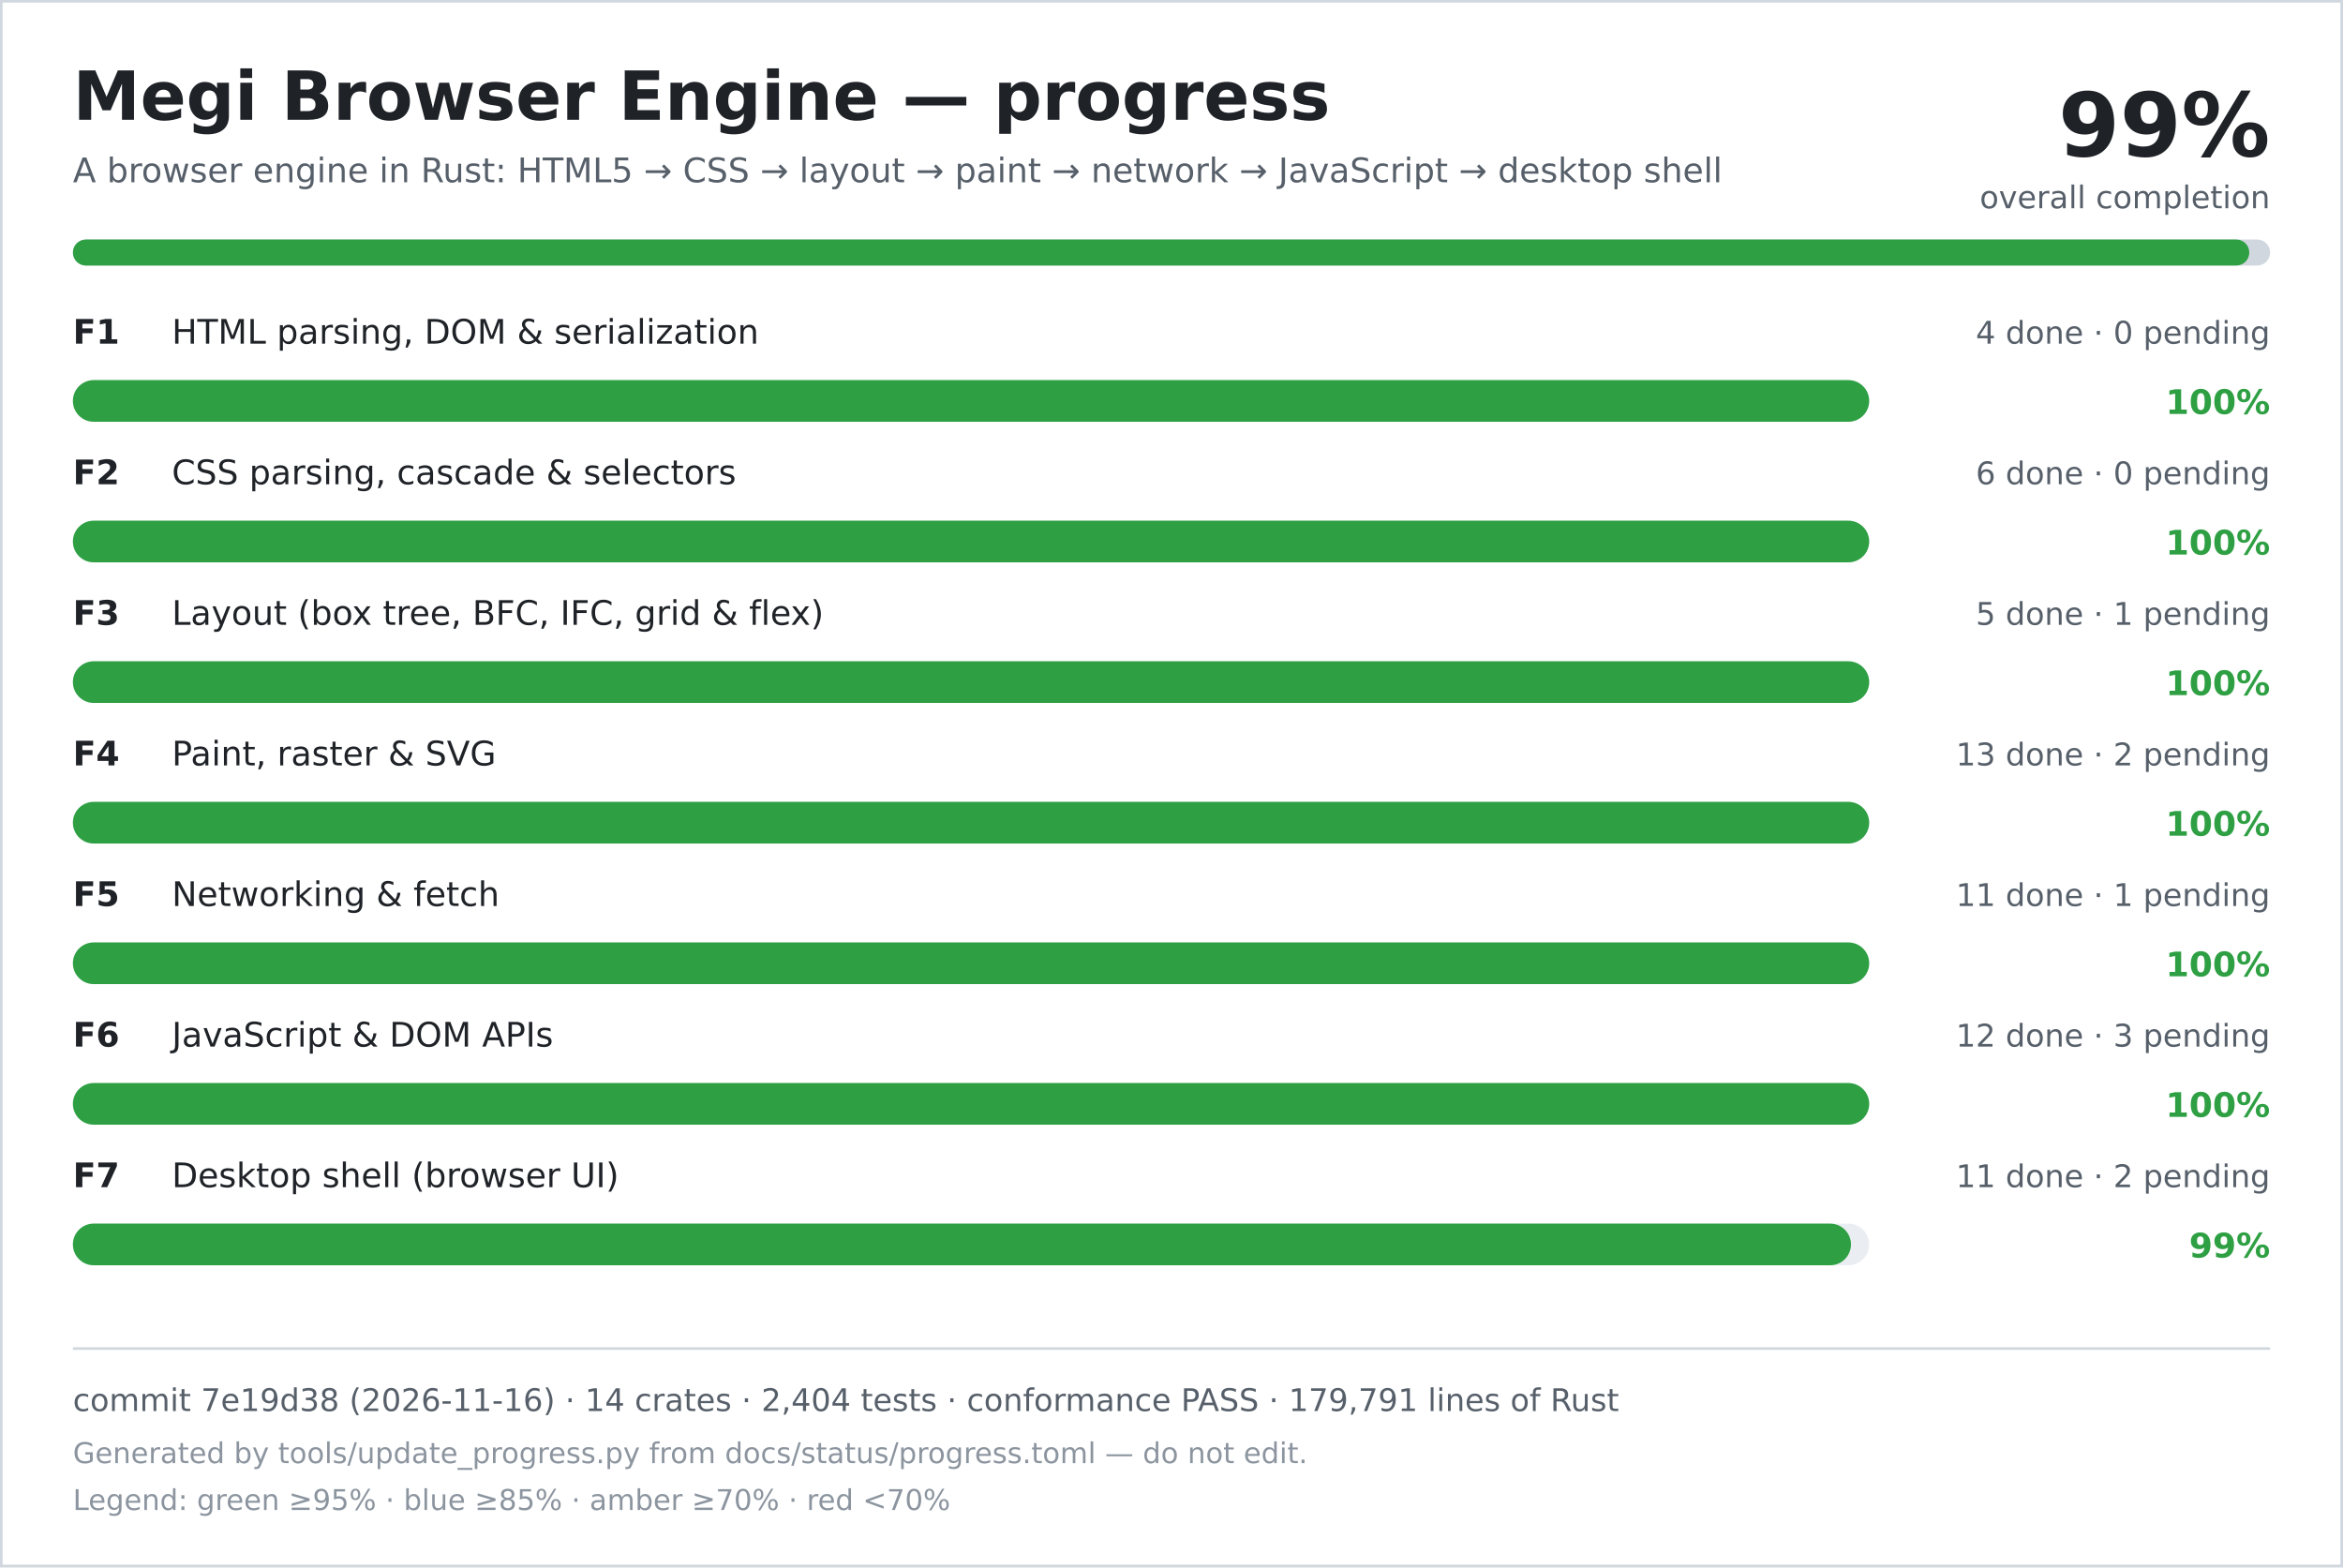
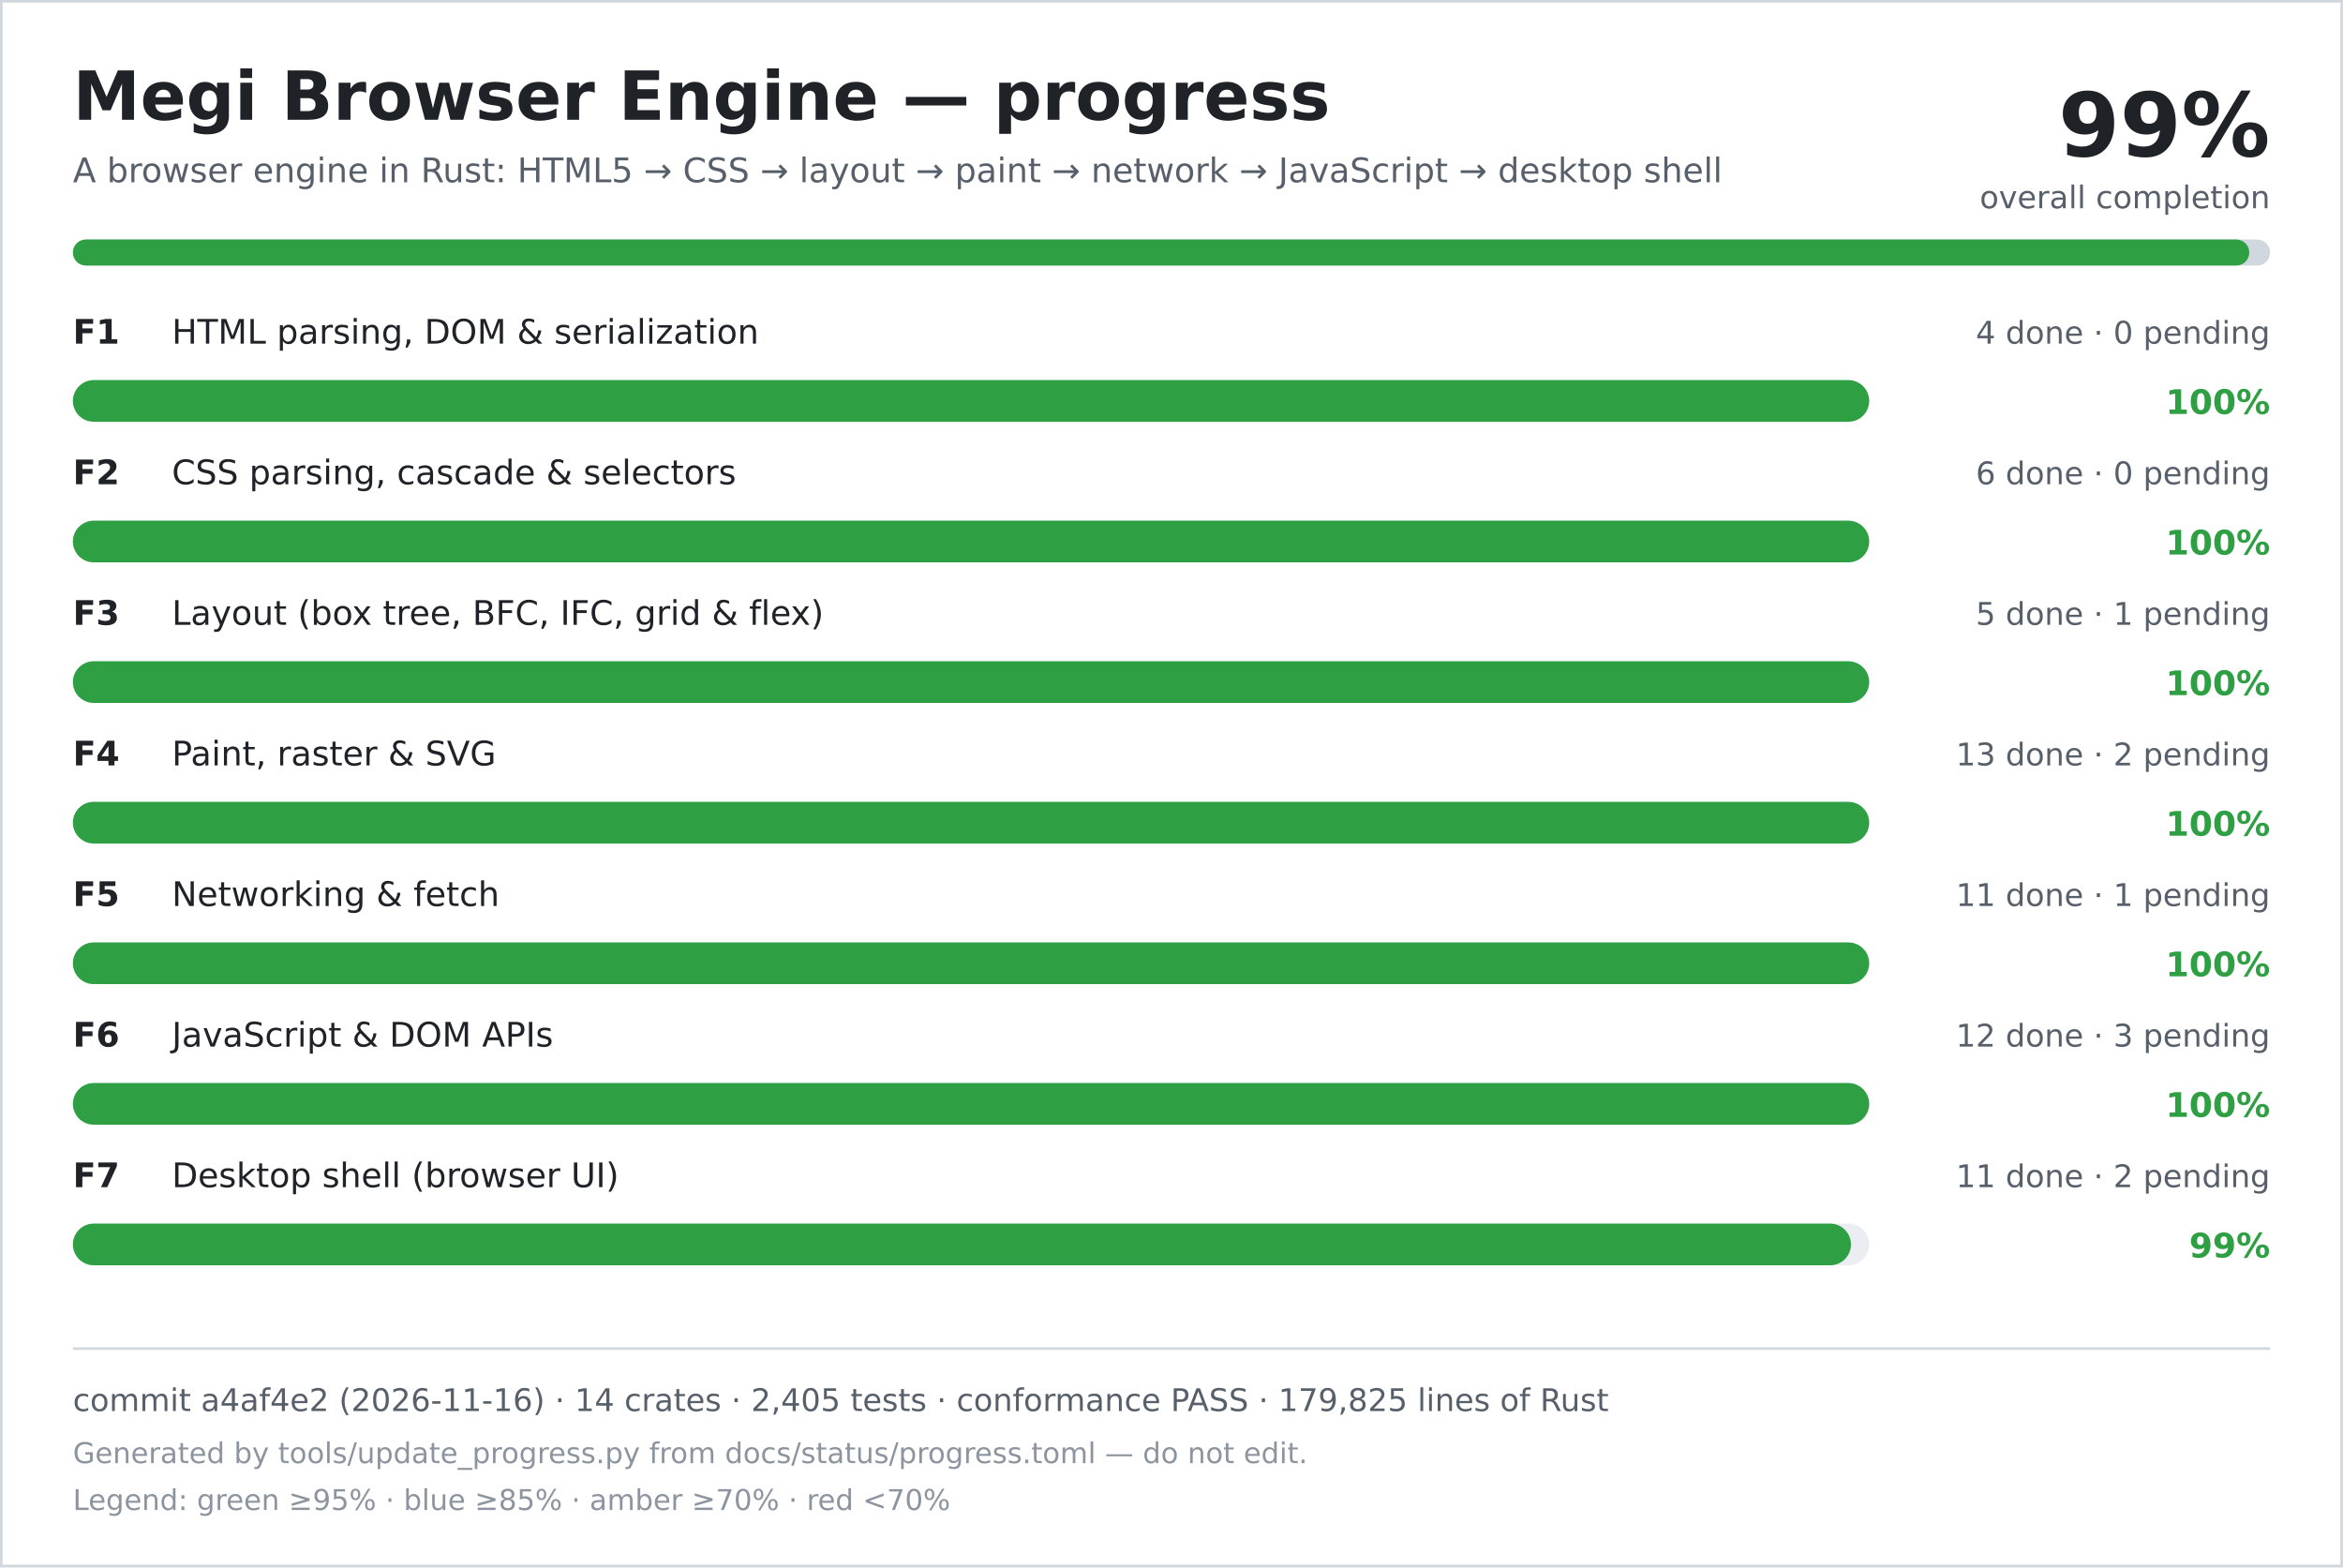
<svg xmlns="http://www.w3.org/2000/svg" width="900" height="602" viewBox="0 0 900 602" role="img" aria-labelledby="title desc">
  <rect width="900" height="602" fill="#ffffff" />
  <rect x="0.5" y="0.5" width="899" height="601" fill="none" stroke="#d0d7de" />
  <text x="28" y="46" font-family="DejaVu Sans, Verdana, sans-serif" font-size="26" font-weight="700" fill="#1f2328">Megi Browser Engine — progress</text>
  <text x="28" y="70" font-family="DejaVu Sans, Verdana, sans-serif" font-size="13" fill="#57606a">A browser engine in Rust: HTML5 → CSS → layout → paint → network → JavaScript → desktop shell</text>
  <text x="872" y="60" text-anchor="end" font-family="DejaVu Sans, Verdana, sans-serif" font-size="34" font-weight="700" fill="#1f2328">99%</text>
  <text x="872" y="80" text-anchor="end" font-family="DejaVu Sans, Verdana, sans-serif" font-size="12" fill="#57606a">overall completion</text>
  <rect x="28" y="92" width="844" height="10" rx="5" fill="#d0d7de" />
  <rect x="28" y="92" width="836" height="10" rx="5" fill="#2ea043" />
  <text x="28" y="132" font-family="DejaVu Sans, Verdana, sans-serif" font-size="13" font-weight="700" fill="#1f2328">F1</text>
  <text x="66" y="132" font-family="DejaVu Sans, Verdana, sans-serif" font-size="13" fill="#1f2328">HTML parsing, DOM &amp; serialization</text>
  <text x="872" y="132" text-anchor="end" font-family="DejaVu Sans, Verdana, sans-serif" font-size="12" fill="#57606a">4 done · 0 pending</text>
  <rect x="28" y="146" width="690" height="16" rx="8" fill="#eaeef2" />
  <rect x="28" y="146" width="690" height="16" rx="8" fill="#2ea043" />
  <text x="872" y="159" text-anchor="end" font-family="DejaVu Sans, Verdana, sans-serif" font-size="13" font-weight="700" fill="#2ea043">100%</text>
  <text x="28" y="186" font-family="DejaVu Sans, Verdana, sans-serif" font-size="13" font-weight="700" fill="#1f2328">F2</text>
  <text x="66" y="186" font-family="DejaVu Sans, Verdana, sans-serif" font-size="13" fill="#1f2328">CSS parsing, cascade &amp; selectors</text>
  <text x="872" y="186" text-anchor="end" font-family="DejaVu Sans, Verdana, sans-serif" font-size="12" fill="#57606a">6 done · 0 pending</text>
  <rect x="28" y="200" width="690" height="16" rx="8" fill="#eaeef2" />
  <rect x="28" y="200" width="690" height="16" rx="8" fill="#2ea043" />
  <text x="872" y="213" text-anchor="end" font-family="DejaVu Sans, Verdana, sans-serif" font-size="13" font-weight="700" fill="#2ea043">100%</text>
  <text x="28" y="240" font-family="DejaVu Sans, Verdana, sans-serif" font-size="13" font-weight="700" fill="#1f2328">F3</text>
  <text x="66" y="240" font-family="DejaVu Sans, Verdana, sans-serif" font-size="13" fill="#1f2328">Layout (box tree, BFC, IFC, grid &amp; flex)</text>
  <text x="872" y="240" text-anchor="end" font-family="DejaVu Sans, Verdana, sans-serif" font-size="12" fill="#57606a">5 done · 1 pending</text>
  <rect x="28" y="254" width="690" height="16" rx="8" fill="#eaeef2" />
  <rect x="28" y="254" width="690" height="16" rx="8" fill="#2ea043" />
  <text x="872" y="267" text-anchor="end" font-family="DejaVu Sans, Verdana, sans-serif" font-size="13" font-weight="700" fill="#2ea043">100%</text>
  <text x="28" y="294" font-family="DejaVu Sans, Verdana, sans-serif" font-size="13" font-weight="700" fill="#1f2328">F4</text>
  <text x="66" y="294" font-family="DejaVu Sans, Verdana, sans-serif" font-size="13" fill="#1f2328">Paint, raster &amp; SVG</text>
  <text x="872" y="294" text-anchor="end" font-family="DejaVu Sans, Verdana, sans-serif" font-size="12" fill="#57606a">13 done · 2 pending</text>
  <rect x="28" y="308" width="690" height="16" rx="8" fill="#eaeef2" />
  <rect x="28" y="308" width="690" height="16" rx="8" fill="#2ea043" />
  <text x="872" y="321" text-anchor="end" font-family="DejaVu Sans, Verdana, sans-serif" font-size="13" font-weight="700" fill="#2ea043">100%</text>
  <text x="28" y="348" font-family="DejaVu Sans, Verdana, sans-serif" font-size="13" font-weight="700" fill="#1f2328">F5</text>
  <text x="66" y="348" font-family="DejaVu Sans, Verdana, sans-serif" font-size="13" fill="#1f2328">Networking &amp; fetch</text>
  <text x="872" y="348" text-anchor="end" font-family="DejaVu Sans, Verdana, sans-serif" font-size="12" fill="#57606a">11 done · 1 pending</text>
  <rect x="28" y="362" width="690" height="16" rx="8" fill="#eaeef2" />
  <rect x="28" y="362" width="690" height="16" rx="8" fill="#2ea043" />
  <text x="872" y="375" text-anchor="end" font-family="DejaVu Sans, Verdana, sans-serif" font-size="13" font-weight="700" fill="#2ea043">100%</text>
  <text x="28" y="402" font-family="DejaVu Sans, Verdana, sans-serif" font-size="13" font-weight="700" fill="#1f2328">F6</text>
  <text x="66" y="402" font-family="DejaVu Sans, Verdana, sans-serif" font-size="13" fill="#1f2328">JavaScript &amp; DOM APIs</text>
  <text x="872" y="402" text-anchor="end" font-family="DejaVu Sans, Verdana, sans-serif" font-size="12" fill="#57606a">12 done · 3 pending</text>
  <rect x="28" y="416" width="690" height="16" rx="8" fill="#eaeef2" />
  <rect x="28" y="416" width="690" height="16" rx="8" fill="#2ea043" />
  <text x="872" y="429" text-anchor="end" font-family="DejaVu Sans, Verdana, sans-serif" font-size="13" font-weight="700" fill="#2ea043">100%</text>
  <text x="28" y="456" font-family="DejaVu Sans, Verdana, sans-serif" font-size="13" font-weight="700" fill="#1f2328">F7</text>
  <text x="66" y="456" font-family="DejaVu Sans, Verdana, sans-serif" font-size="13" fill="#1f2328">Desktop shell (browser UI)</text>
  <text x="872" y="456" text-anchor="end" font-family="DejaVu Sans, Verdana, sans-serif" font-size="12" fill="#57606a">11 done · 2 pending</text>
  <rect x="28" y="470" width="690" height="16" rx="8" fill="#eaeef2" />
  <rect x="28" y="470" width="683" height="16" rx="8" fill="#2ea043" />
  <text x="872" y="483" text-anchor="end" font-family="DejaVu Sans, Verdana, sans-serif" font-size="13" font-weight="700" fill="#2ea043">99%</text>
  <line x1="28" y1="518" x2="872" y2="518" stroke="#d0d7de" />
-   <text x="28" y="542" font-family="DejaVu Sans, Verdana, sans-serif" font-size="12" fill="#57606a">commit 7e19d38 (2026-11-16) · 14 crates · 2,404 tests · conformance PASS · 179,791 lines of Rust</text>
+   <text x="28" y="542" font-family="DejaVu Sans, Verdana, sans-serif" font-size="12" fill="#57606a">commit a4af4e2 (2026-11-16) · 14 crates · 2,405 tests · conformance PASS · 179,825 lines of Rust</text>
  <text x="28" y="562" font-family="DejaVu Sans, Verdana, sans-serif" font-size="11" fill="#8c959f">Generated by tools/update_progress.py from docs/status/progress.toml — do not edit.</text>
  <text x="28" y="580" font-family="DejaVu Sans, Verdana, sans-serif" font-size="11" fill="#8c959f">Legend: green ≥95% · blue ≥85% · amber ≥70% · red &lt;70%</text>
</svg>
